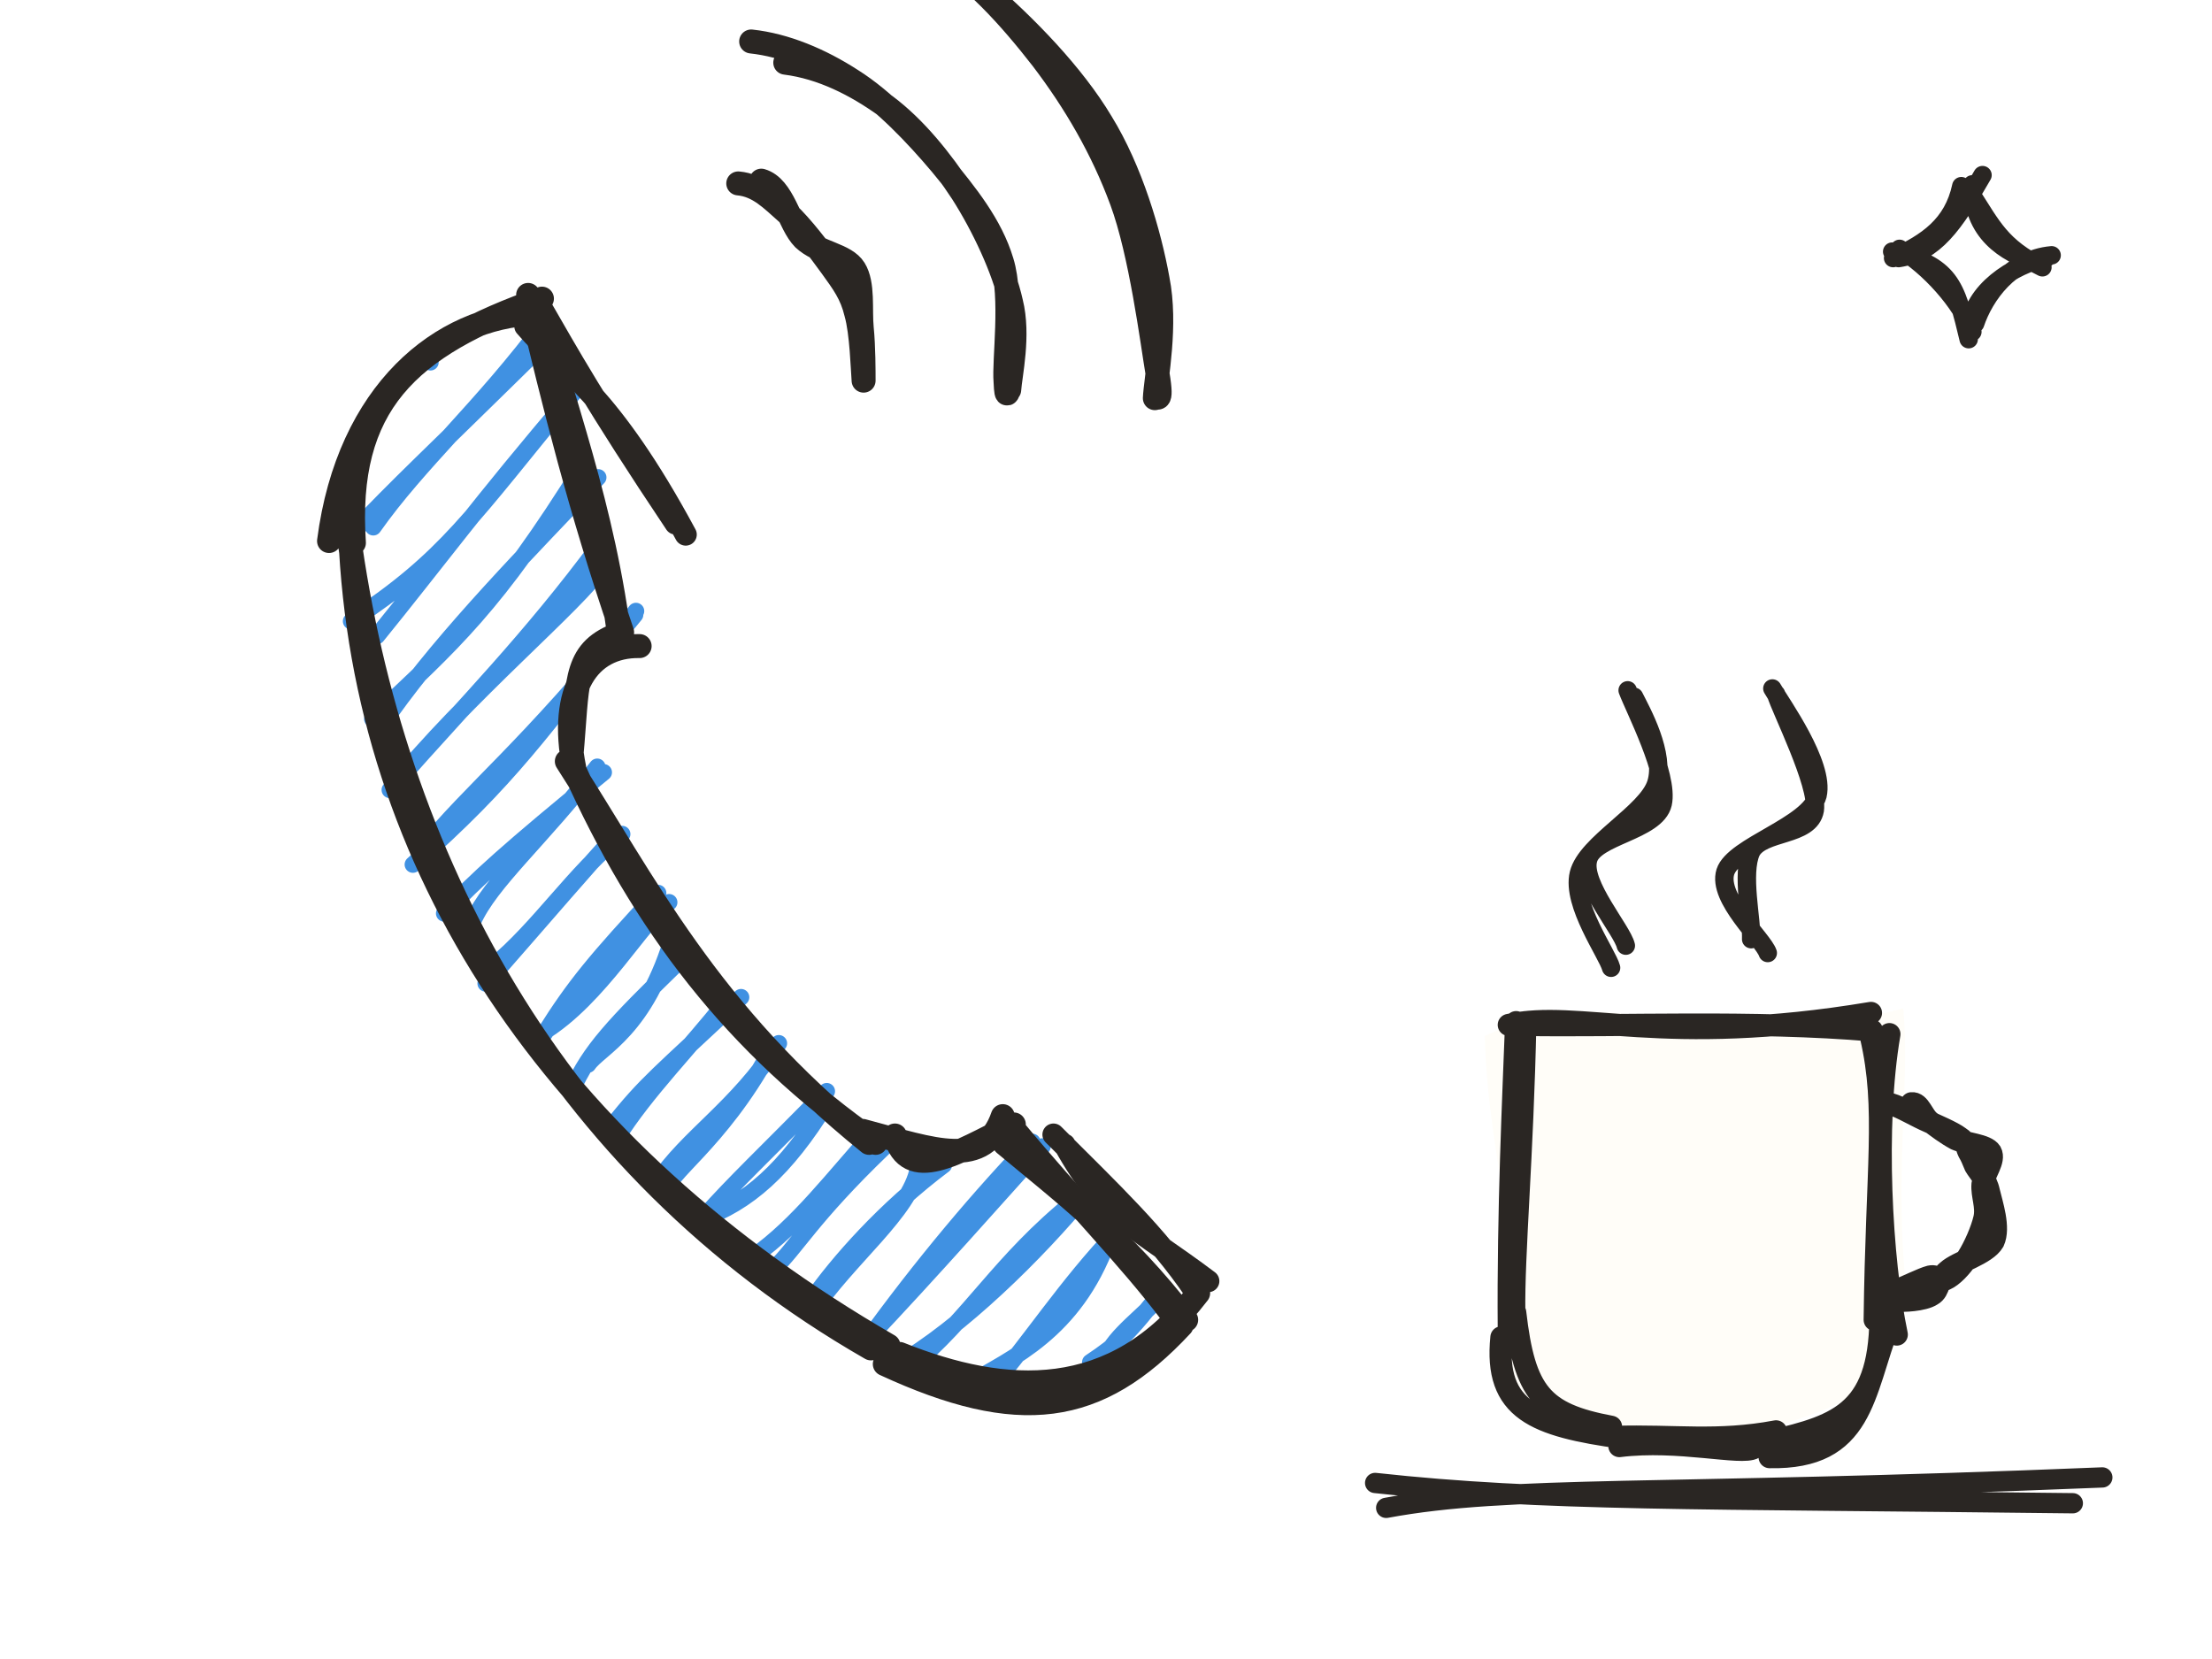
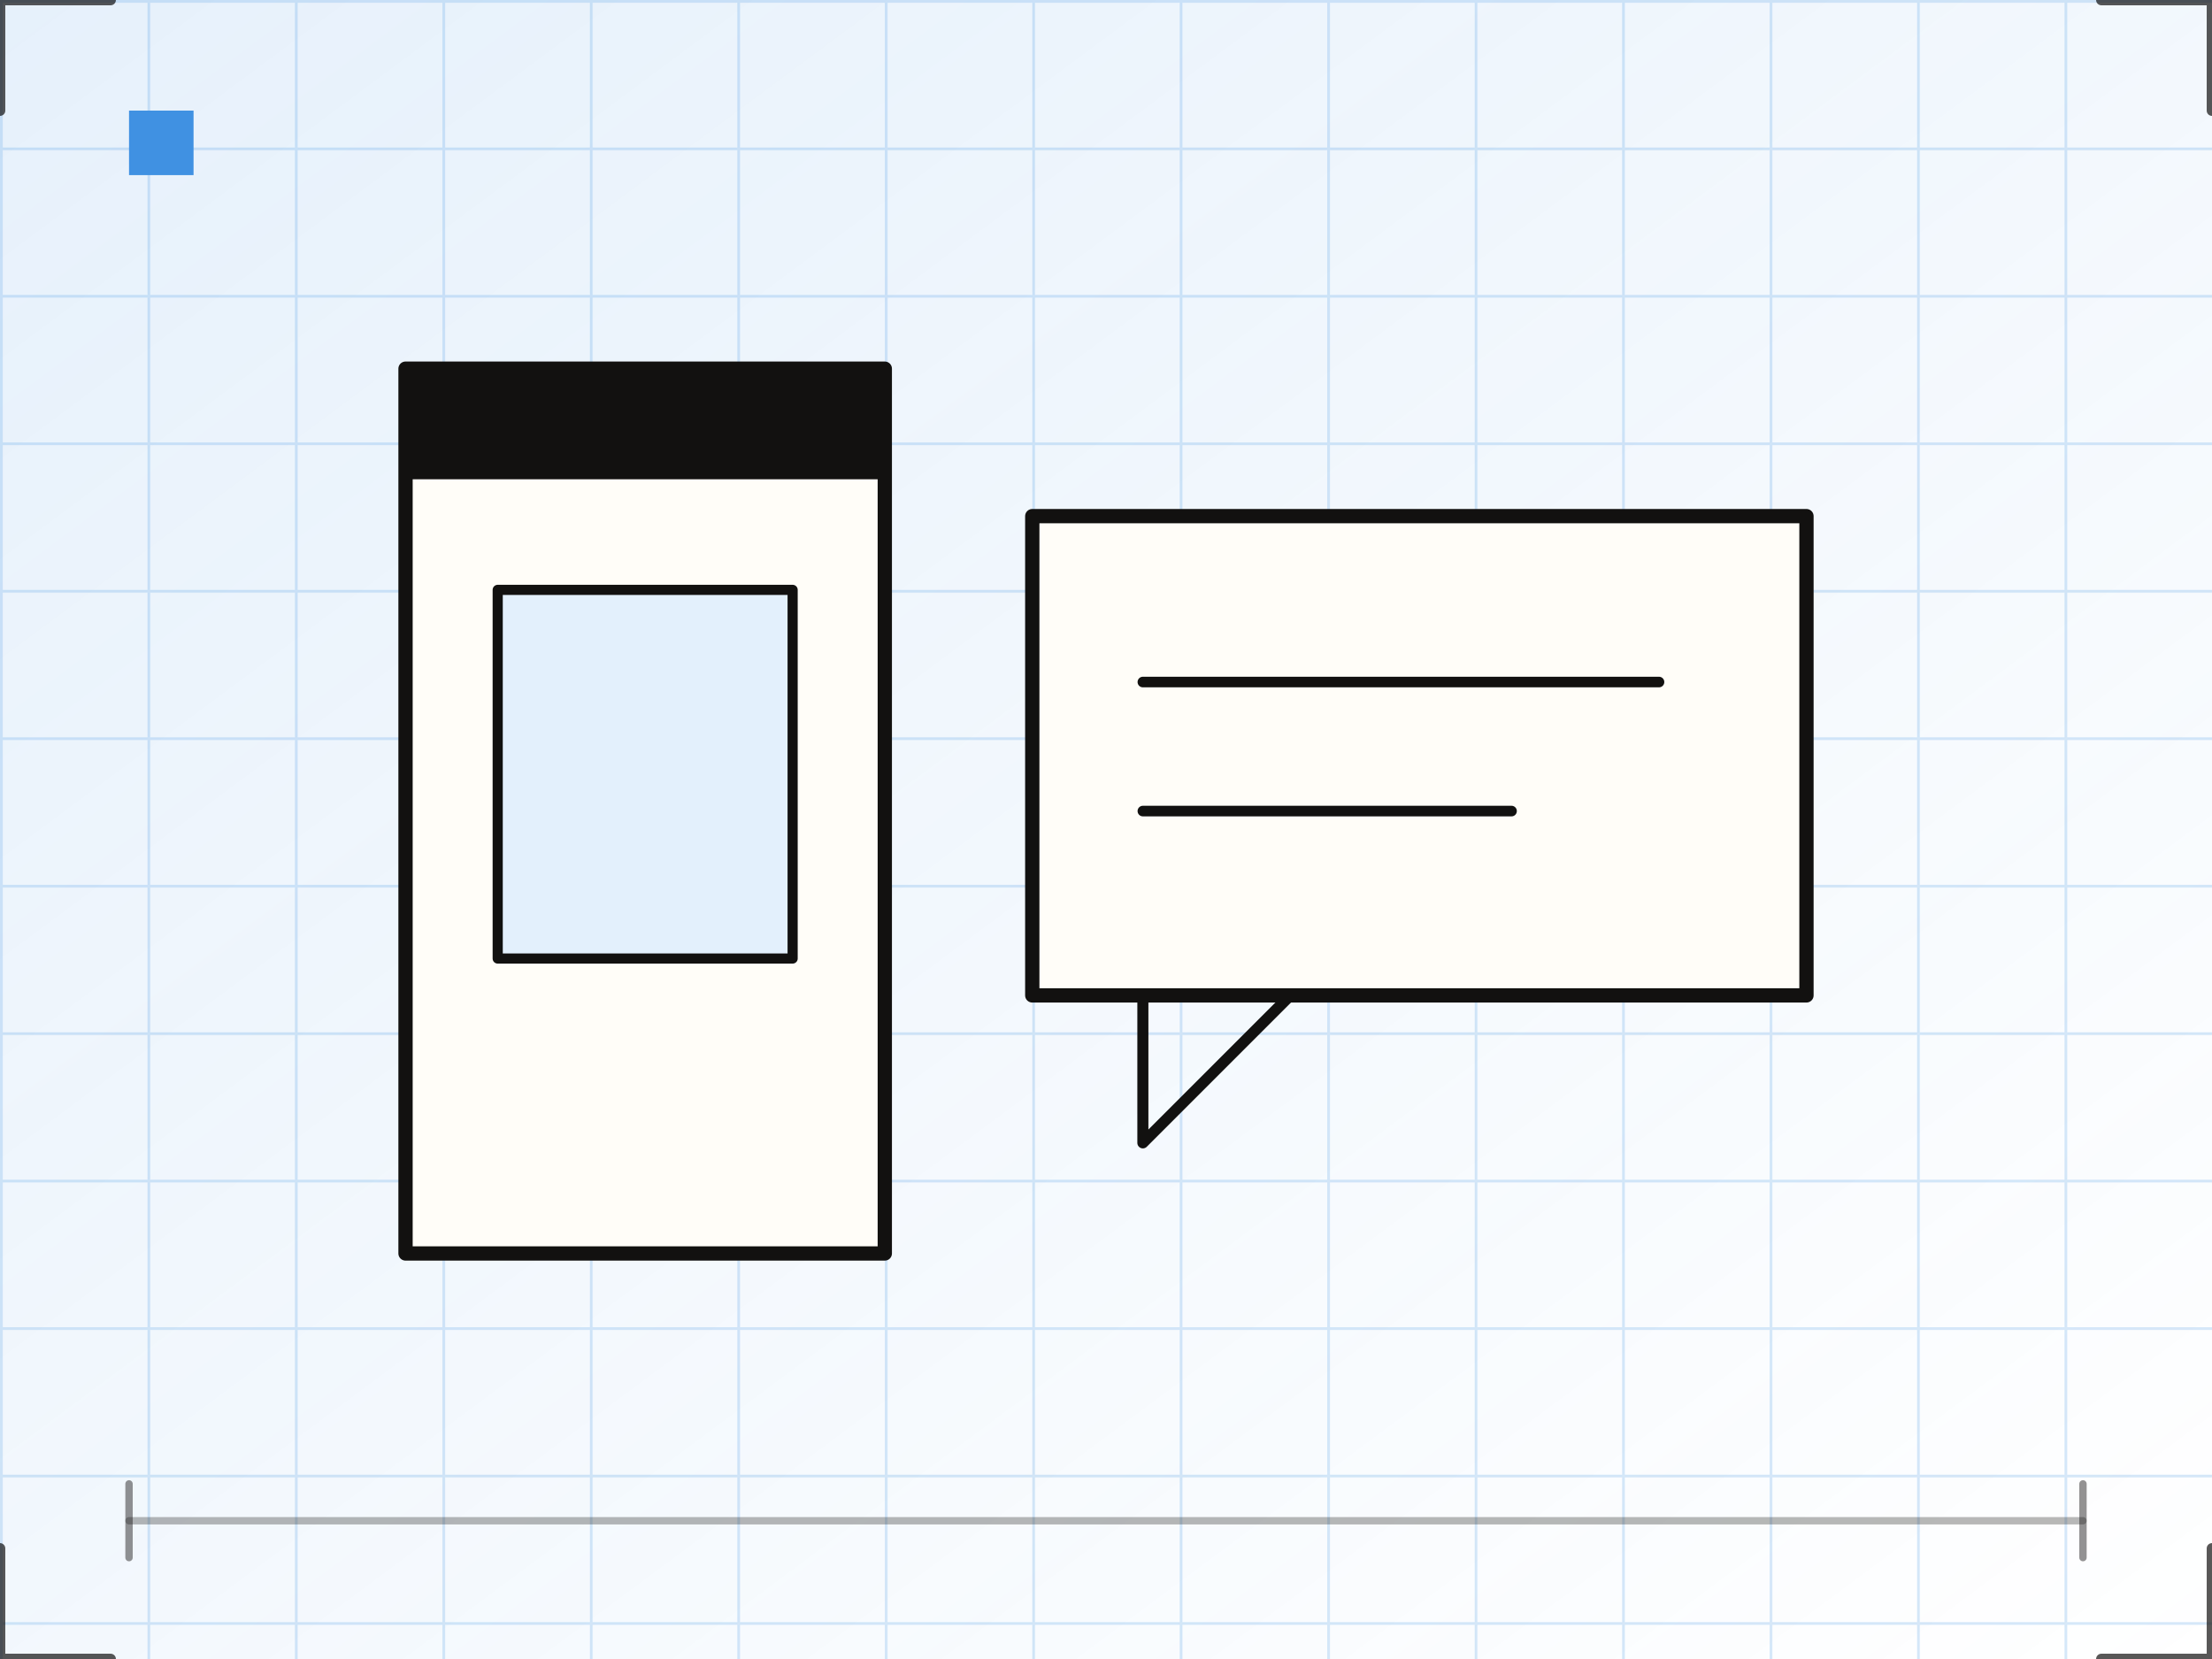
<svg xmlns="http://www.w3.org/2000/svg" viewBox="0 0 240 180" fill="none" stroke-linecap="round" stroke-linejoin="round">
-   <path d="M46.7 39.3 C46.7 39.3, 46.7 39.3, 46.7 39.3 M46.7 39.3 C46.7 39.3, 46.7 39.3, 46.7 39.3 M38 58.1 C43.4 52.4, 46.4 49.7, 59.1 37.2 M40.5 57.2 C45.5 50.1, 52.1 44.5, 59.4 34.7 M38.1 67.4 C48.5 60.5, 50.9 56.4, 62.5 42.3 M40.9 69 C47 61.5, 52.3 54.3, 61.8 43.2 M40.4 78 C49.1 69.8, 53.8 65.8, 63.3 50.5 M42.3 77.4 C48.5 68.7, 57.6 59.5, 64.9 51.8 M42.3 85.7 C50.7 75.3, 62.7 65.5, 65.5 61.3 M43.1 84.8 C50.6 76.3, 57.4 69.5, 65.1 59.1 M44.8 93.8 C55.4 84.4, 58.6 79.6, 69 66.3 M45.8 92.3 C51.2 85.6, 56.9 81.5, 68.9 66.7 M48.2 99.1 C51.7 95.4, 55.1 92.3, 65.5 83.8 M51.3 100 C53.2 95.7, 58.7 91.1, 64.8 83.2 M52.7 106.7 C59.1 99.4, 64.4 93.2, 66.5 91 M53.5 104.8 C58.5 100.7, 62.3 94.7, 67.5 90.5 M58.8 112.1 C65.1 108.3, 69.8 99.7, 72.6 97.9 M59.1 112.1 C62.3 107, 64.6 104.2, 71.4 96.9 M63.8 115.5 C65 113.7, 70.1 111.8, 73.1 101.3 M62.1 118.2 C64 114, 66.5 111.3, 73.8 104.2 M66.4 122.2 C70.2 117.4, 71.5 116.6, 80.4 108.2 M66.9 123.5 C70 118.5, 75.2 113.3, 78.6 108.9 M72.3 129.4 C72.1 127.5, 78 124.2, 83.5 114.2 M71.2 128.4 C74.7 123.2, 79.8 120.4, 84.5 113.2 M76.1 132.3 C81.1 130.5, 85.2 127, 89.7 119.7 M76.5 131.9 C79.5 128.5, 83.1 125.1, 89.7 118.4 M84 137.6 C86.3 135.5, 88 132.1, 95.8 124.6 M81.8 136.3 C86.6 132.9, 90.4 127.8, 95 122.7 M88 142.5 C92.1 136.4, 98.7 131.5, 99.6 126.8 M88.1 141 C90.9 137, 96 131.2, 102.4 126.4 M93.7 146 C100.1 137.1, 106.6 129.5, 112 123.9 M93.9 145.5 C101 138, 108.5 129.5, 113.1 124.4 M98.6 147.3 C105.7 142.8, 113.8 134.6, 118.9 128.2 M98.6 148.5 C105.4 142.9, 108.4 136.9, 116.6 130.3 M106 149.6 C110.9 146.8, 117.6 143.5, 120.8 132.8 M107.9 150 C111.4 146.1, 115.8 139.3, 121.2 133.7 M119.9 148.1 C119.8 145.9, 123.4 143.3, 125.4 141.2 M118.3 147.8 C121.3 145.8, 122.5 144.7, 126.2 139.9" stroke="#4091e2" stroke-width="1.8" />
-   <path d="M58 34 C47.9 34.4, 37.8 42.5, 35.7 58.7 M58.8 32.4 C44.2 37.5, 37.4 43.9, 38.4 58.9 M38 58 C39.5 93.9, 59.9 124.9, 96.4 146 M37.8 57.8 C42.5 92.6, 59.8 126.4, 94.5 146.3 M96 148 C110.5 154.7, 119.1 153.6, 128.2 143.8 M97.6 146.9 C109.1 151.5, 120.9 152.2, 130 140.3 M128.7 143.2 C121.9 134.3, 115.1 129.2, 109 124.1 M127.1 142.5 C122.6 136.5, 116.6 130.5, 109.8 122.3 M110 122 C103.6 125.2, 98.6 128.4, 97.1 123.2 M108.8 121.1 C106.8 126.9, 101.5 124.8, 93.6 122.7 M95 124 C79.8 113.4, 69.8 100.2, 62.3 83.5 M94.3 124 C76.8 109.9, 70 95.8, 61.5 82.6 M62 82 C62.7 74.4, 62.2 71, 66.4 69.1 M62.3 83.3 C60.6 74.9, 63.8 70, 69.4 70.1 M67.5 68.6 C62.9 55.1, 60.2 44.2, 57.3 32 M67.3 70 C65.6 55.2, 60.6 42.4, 58.6 34" stroke="#2a2623" stroke-width="2.6" />
-   <path d="M57 35.4 C61.3 40.4, 66.1 42.6, 74.4 58 M58.8 33.5 C61.4 38, 64.6 43.8, 73.3 56.8 M131.1 139 C123.4 133.2, 120 132.3, 115.5 124.2 M129.6 140 C125.5 134, 120.6 129.4, 114.3 123.1" stroke="#2a2623" stroke-width="2.4" />
-   <path d="M80.1 19.9 C82.3 20.1, 83.7 21.6, 85.4 23.1 C87 24.6, 88.9 27.1, 90.2 28.9 C91.5 30.7, 92.4 31.9, 92.9 34 C93.5 36.1, 93.6 40.1, 93.7 41.3 M82.6 19.6 C85 20.3, 85.6 24.3, 87.2 25.9 C88.9 27.5, 91.7 27.6, 92.7 29.2 C93.7 30.8, 93.3 33.6, 93.5 35.6 C93.7 37.6, 93.7 40.3, 93.7 41.3 M81.5 4.5 C85.2 4.9, 89 6.5, 92.4 8.7 C95.9 10.9, 99.4 14.6, 102.1 17.8 C104.8 21.1, 107.5 24.4, 108.7 28.4 C109.9 32.3, 108.9 39.1, 109.1 41.4 C109.2 43.8, 109.4 42.1, 109.5 42.3 M85.2 6.8 C89.2 7.3, 92.9 9.2, 96.1 11.5 C99.3 13.9, 102.1 17.4, 104.4 20.9 C106.7 24.5, 108.9 29.2, 109.7 32.8 C110.6 36.4, 109.6 40.7, 109.5 42.3 M83.9-10 C89.8-10, 95.8-8.2, 100.7-5.5 C105.5-2.7, 109.6 1.9, 113.1 6.4 C116.6 11, 119.6 16.1, 121.7 21.8 C123.8 27.5, 125 37, 125.6 40.6 C126.2 44.2, 125.4 42.8, 125.3 43.2 M92.5-9.9 C97.9-9.1, 102.3-4.8, 106.8-1 C111.3 2.9, 116.4 8.1, 119.5 13.3 C122.7 18.5, 124.7 25.3, 125.6 30.3 C126.6 35.3, 125.4 41.1, 125.3 43.2" stroke="#2a2623" stroke-width="2.6" />
-   <path d="M166.3 110.1 C178.8 108.1, 187.4 114.6, 206.5 109.4 C207.3 117.7, 205.4 127.3, 206.9 140.6 C204.6 153.9, 196.3 152.5, 190.2 156 C188.3 159.1, 185.9 155.8, 178 158.3 C164.4 154.6, 161.5 153.3, 161.9 146.3 C166.2 135.8, 161.5 127.7, 161.1 112.4" stroke="none" fill="#fffdf8" />
-   <path d="M163.7 111.2 C171.3 109.5, 180.3 113.7, 203 109.9 M165.1 111.2 C175.7 111.4, 190.3 110.7, 203.1 111.8 M205 112.2 C203.3 122.1, 204.1 136.7, 205.8 144.8 M203 112.5 C204.8 120.3, 203.6 126.6, 203.4 143.2 M204 144 C203.6 153.9, 198.6 154.9, 190.6 156.7 M205 143.6 C202.1 151.2, 202.2 158.3, 192 158.1 M190.3 157.1 C189 157.9, 182.1 156.1, 175.7 156.9 M192.7 155.3 C186.3 156.5, 181.7 155.7, 175.2 155.9 M176 156 C166.6 154.7, 162.1 153, 162.9 145.1 M174.8 154.8 C167.3 153.4, 165.4 151.1, 164.4 142.4 M164.3 142.4 C164.2 136.1, 165.2 125.5, 165.5 110.9 M163.7 144.2 C163.6 131.3, 164.2 118.9, 164.5 110.9 M207.4 119.7 C208.3 119.6, 208.6 121.1, 209.4 121.7 C210.2 122.3, 211.1 123, 212.2 123.6 C213.3 124.1, 215.5 124.2, 216 125 C216.5 125.9, 215.3 127.3, 215.1 128.5 C215 129.7, 215.6 130.9, 215.3 132.2 C215 133.5, 214.2 135.3, 213.5 136.4 C212.8 137.5, 211.8 138.5, 211.1 138.8 C210.4 139.2, 210.3 138.3, 209.4 138.5 C208.6 138.7, 206.6 139.7, 206 139.9 M204.7 119.7 C205.7 119.8, 207.5 120.9, 208.8 121.5 C210.1 122.1, 211.8 122.8, 212.6 123.4 C213.4 123.9, 213.3 124.4, 213.6 125 C213.9 125.5, 214 125.8, 214.3 126.5 C214.7 127.2, 215.5 127.9, 215.8 129.3 C216.1 130.6, 217 133.2, 216.3 134.7 C215.5 136.1, 212.4 136.9, 211.3 137.9 C210.2 138.8, 210.5 140, 209.6 140.5 C208.7 141.1, 206.4 141.2, 205.8 141.1 C205.2 141, 206 140.1, 206 139.9" stroke="#2a2623" stroke-width="2.4" />
-   <path d="M176.4 102.6 C176 100.9, 171.6 95.9, 172.3 93.3 C172.9 90.7, 179.7 90.2, 180.4 87.2 C181.1 84.1, 177.3 76.8, 176.6 74.9 M174.8 105 C174.4 103.5, 170.5 98.1, 171.3 94.8 C172.1 91.5, 178.7 88.2, 179.7 85 C180.7 81.8, 178.1 77.2, 177.3 75.6 M191.8 103.4 C191.3 101.9, 186.3 97.5, 187.2 94.6 C188.1 91.8, 196.3 89.6, 197.2 86.3 C198 82.9, 193.2 76.3, 192.3 74.7 M190 101.9 C190.1 99.9, 188.9 94.8, 190 92.4 C191.2 90.1, 196.4 90.8, 196.9 87.9 C197.3 85.1, 193.2 77, 192.7 75.3" stroke="#2a2623" stroke-width="2" />
-   <path d="M150.4 163.6 C163.9 161.1, 179.6 162.3, 228.1 160.3 M149.2 160.9 C167.4 162.9, 184 162.6, 224.9 163.1" stroke="#2a2623" stroke-width="2.2" />
-   <path d="M214 20 C214 25.3, 217.6 27.4, 220.8 28.5 M213.9 21.1 C216.1 24.5, 217.1 26.8, 221.6 29 M222 28 C218.4 28.7, 214 31.7, 213.8 35.4 M222.6 27.7 C218.1 28.1, 215.3 32.1, 214.3 35.1 M214 36 C212.8 32.8, 209.3 28.9, 206.1 27 M213.6 36.8 C212.2 30.9, 211.6 28.8, 205.3 27.3 M206 28 C209.9 27.4, 212 24.4, 215.1 19 M205.4 28 C209.1 26.3, 211.9 24.4, 212.8 20.2 M214 20 C214 20, 214 20, 214 20 M214 20 C214 20, 214 20, 214 20" stroke="#2a2623" stroke-width="2" />
+   <defs>
+     <pattern id="grd" width="16" height="16" patternUnits="userSpaceOnUse">
+       <path d="M16 0H0V16" stroke="#4091e2" stroke-opacity="0.2" stroke-width="0.6" />
+     </pattern>
+     <linearGradient id="wash" x1="0" y1="0" x2="1" y2="1">
+       <stop offset="0" stop-color="#4091e2" stop-opacity="0.13" />
+       <stop offset="1" stop-color="#4091e2" stop-opacity="0" />
+     </linearGradient>
+     <linearGradient id="bar" x1="0" y1="0" x2="0" y2="1">
+       <stop offset="0" stop-color="#6eb4f5" />
+       <stop offset="1" stop-color="#2f6bb9" />
+     </linearGradient>
+     <radialGradient id="core" cx="50%" cy="45%" r="55%">
+       <stop offset="0" stop-color="#4091e2" stop-opacity=".34" />
+       <stop offset="1" stop-color="#4091e2" stop-opacity="0" />
+     </radialGradient>
+   </defs>
+   <rect width="240.0" height="180.0" fill="url(#grd)" />
+   <rect width="240.0" height="180.0" fill="url(#wash)" />
+   <path d="M0 12V0H12M228.0 0H240.0V12M240.0 168.0V180.0H228.0M12 180.0H0V168.0" stroke="#121110" stroke-opacity=".7" stroke-width="1.15" />
+   <rect x="14" y="12" width="7" height="7" fill="#4091e2" />
+   <path d="M14 165.0H226.0" stroke="#121110" stroke-opacity=".3" stroke-width=".8" />
+   <path d="M14 161.0v8M226.0 161.0v8" stroke="#121110" stroke-opacity=".45" stroke-width=".8" />
+   <rect x="44" y="40" width="52" height="96" fill="#fffdf8" stroke="#121110" stroke-width="1.55" />
+   <rect x="44" y="40" width="52" height="12" fill="#121110" stroke="#121110" stroke-width="0" />
+   <rect x="54" y="64" width="32" height="40" fill="#e3f0fc" stroke="#121110" stroke-width="1.1" />
+   <rect x="112" y="56" width="84" height="52" fill="#fffdf8" stroke="#121110" stroke-width="1.55" />
+   <path d="M124 74H180M124 88H164" fill="none" stroke="#121110" stroke-width="1.15" />
+   <path d="M112 108L124 108L124 124L140 108" fill="none" stroke="#121110" stroke-width="1.2" />
</svg>
